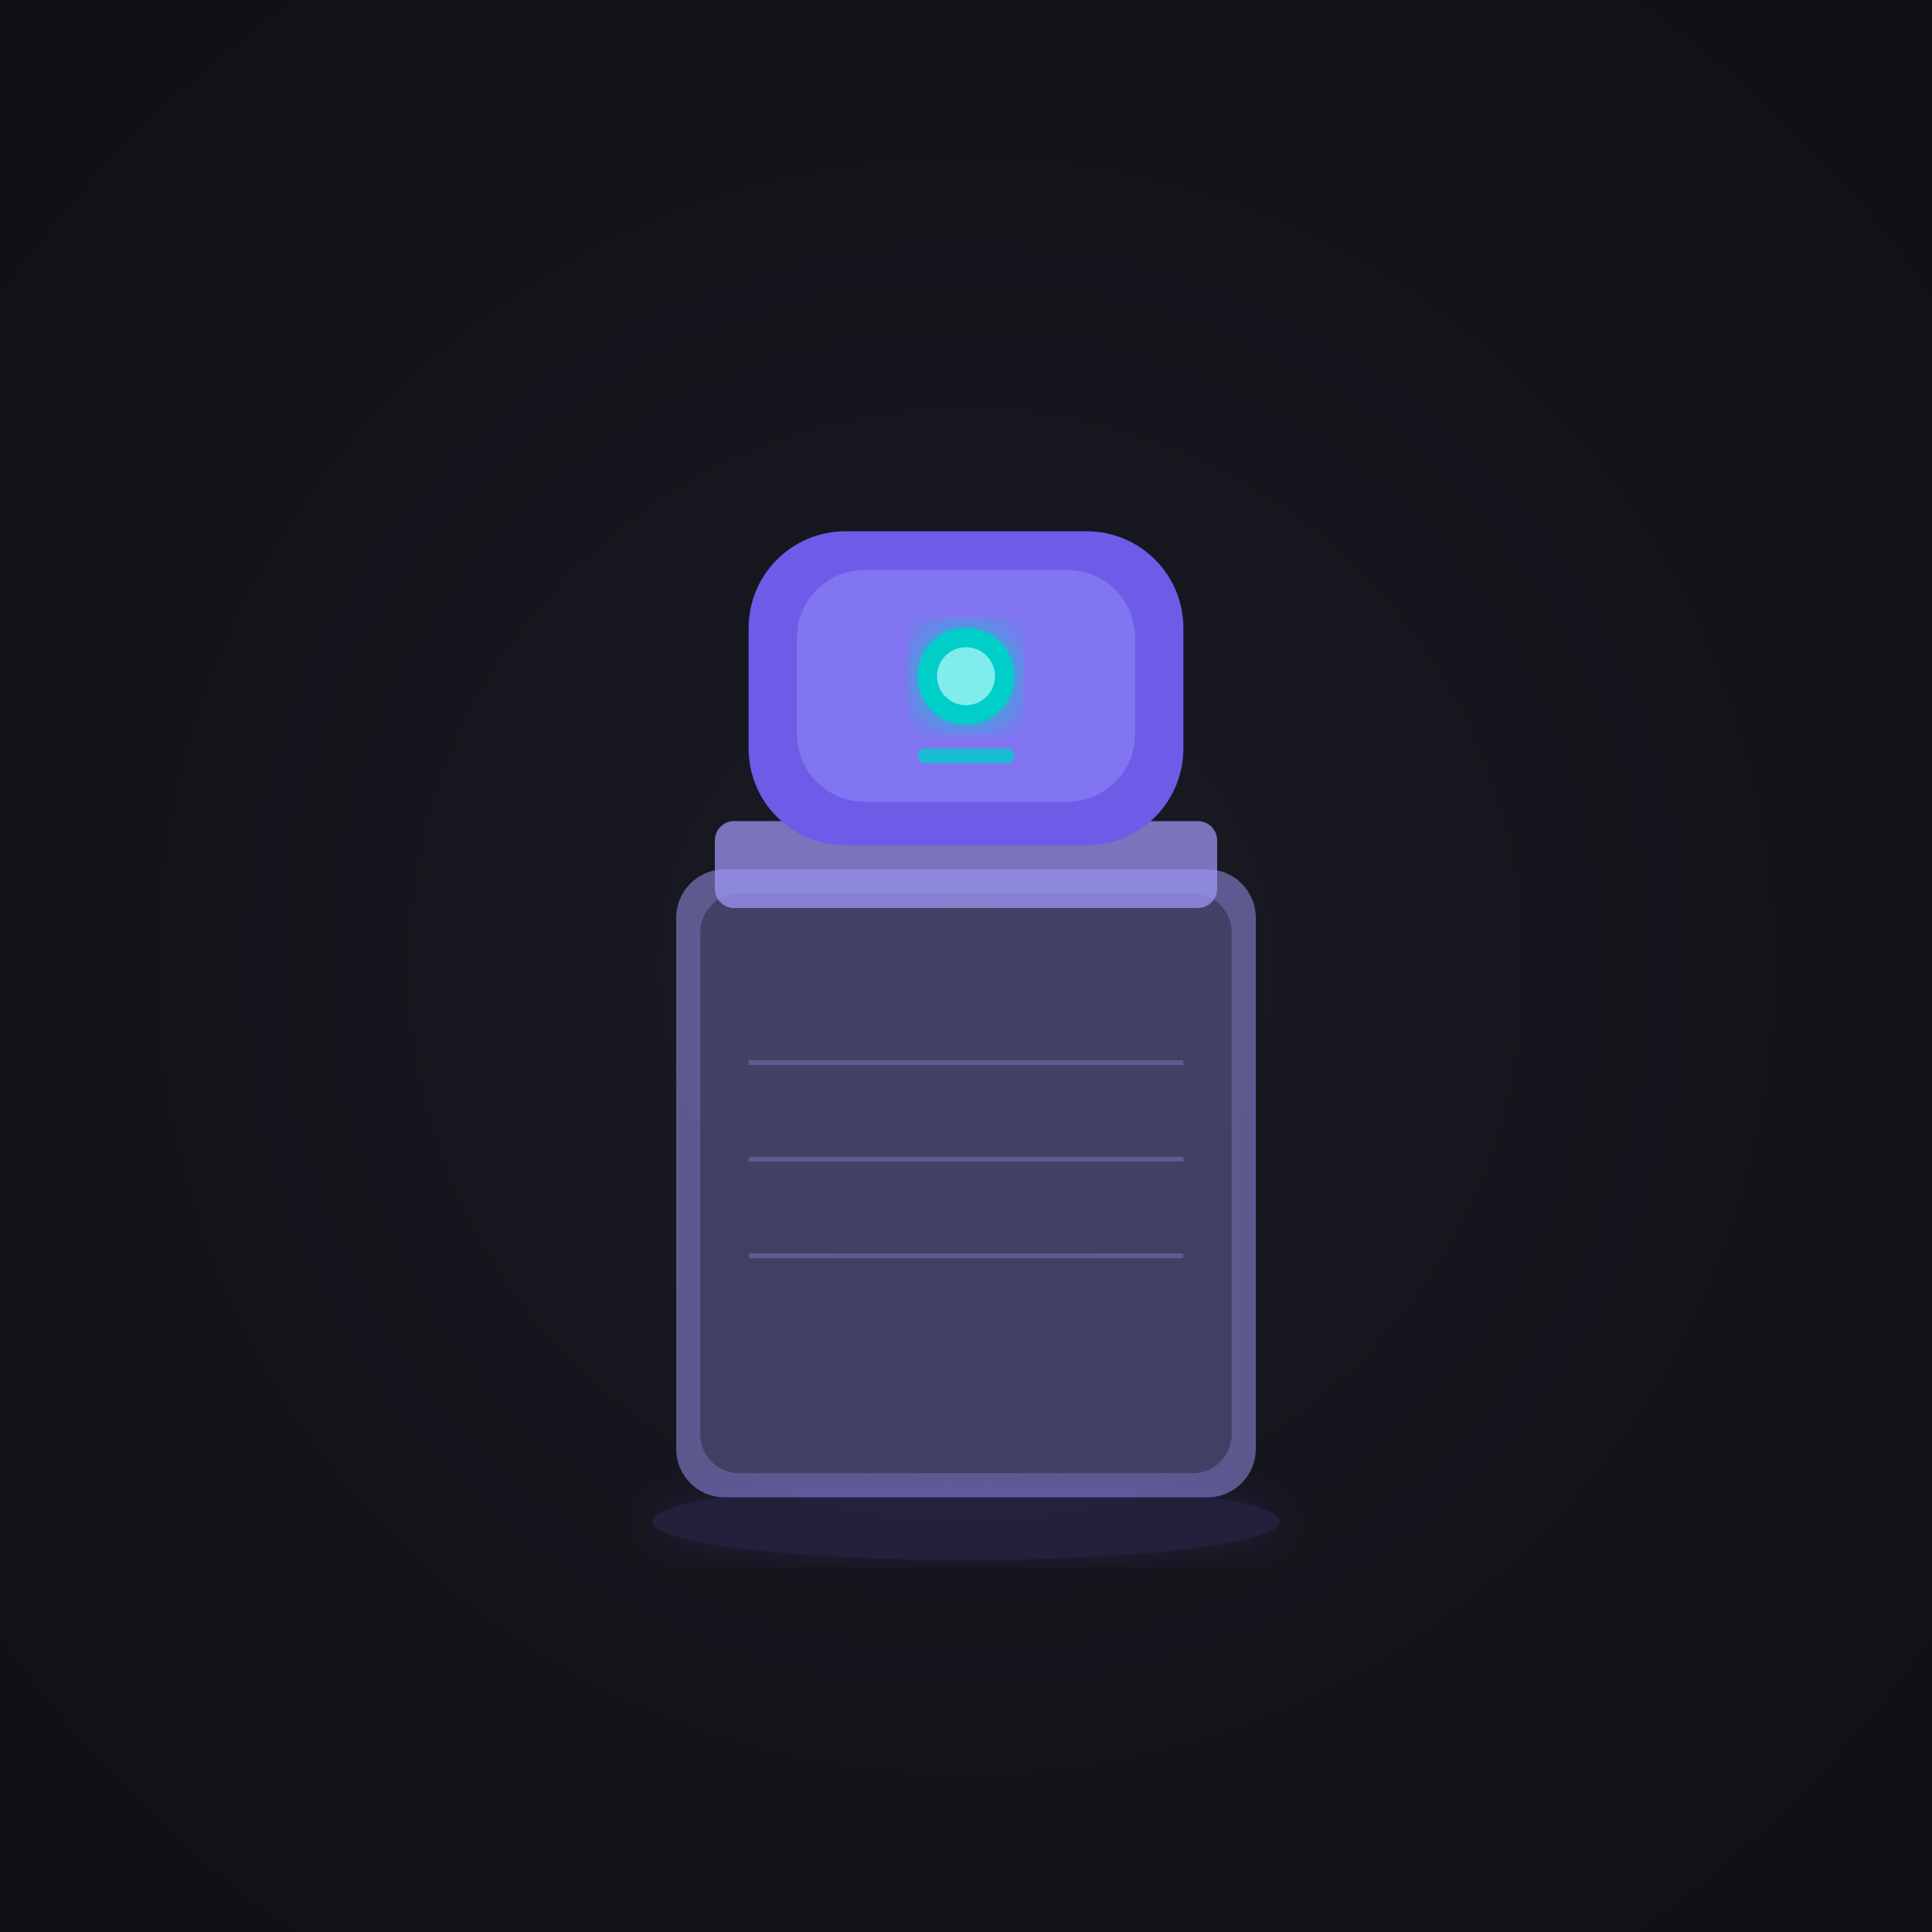
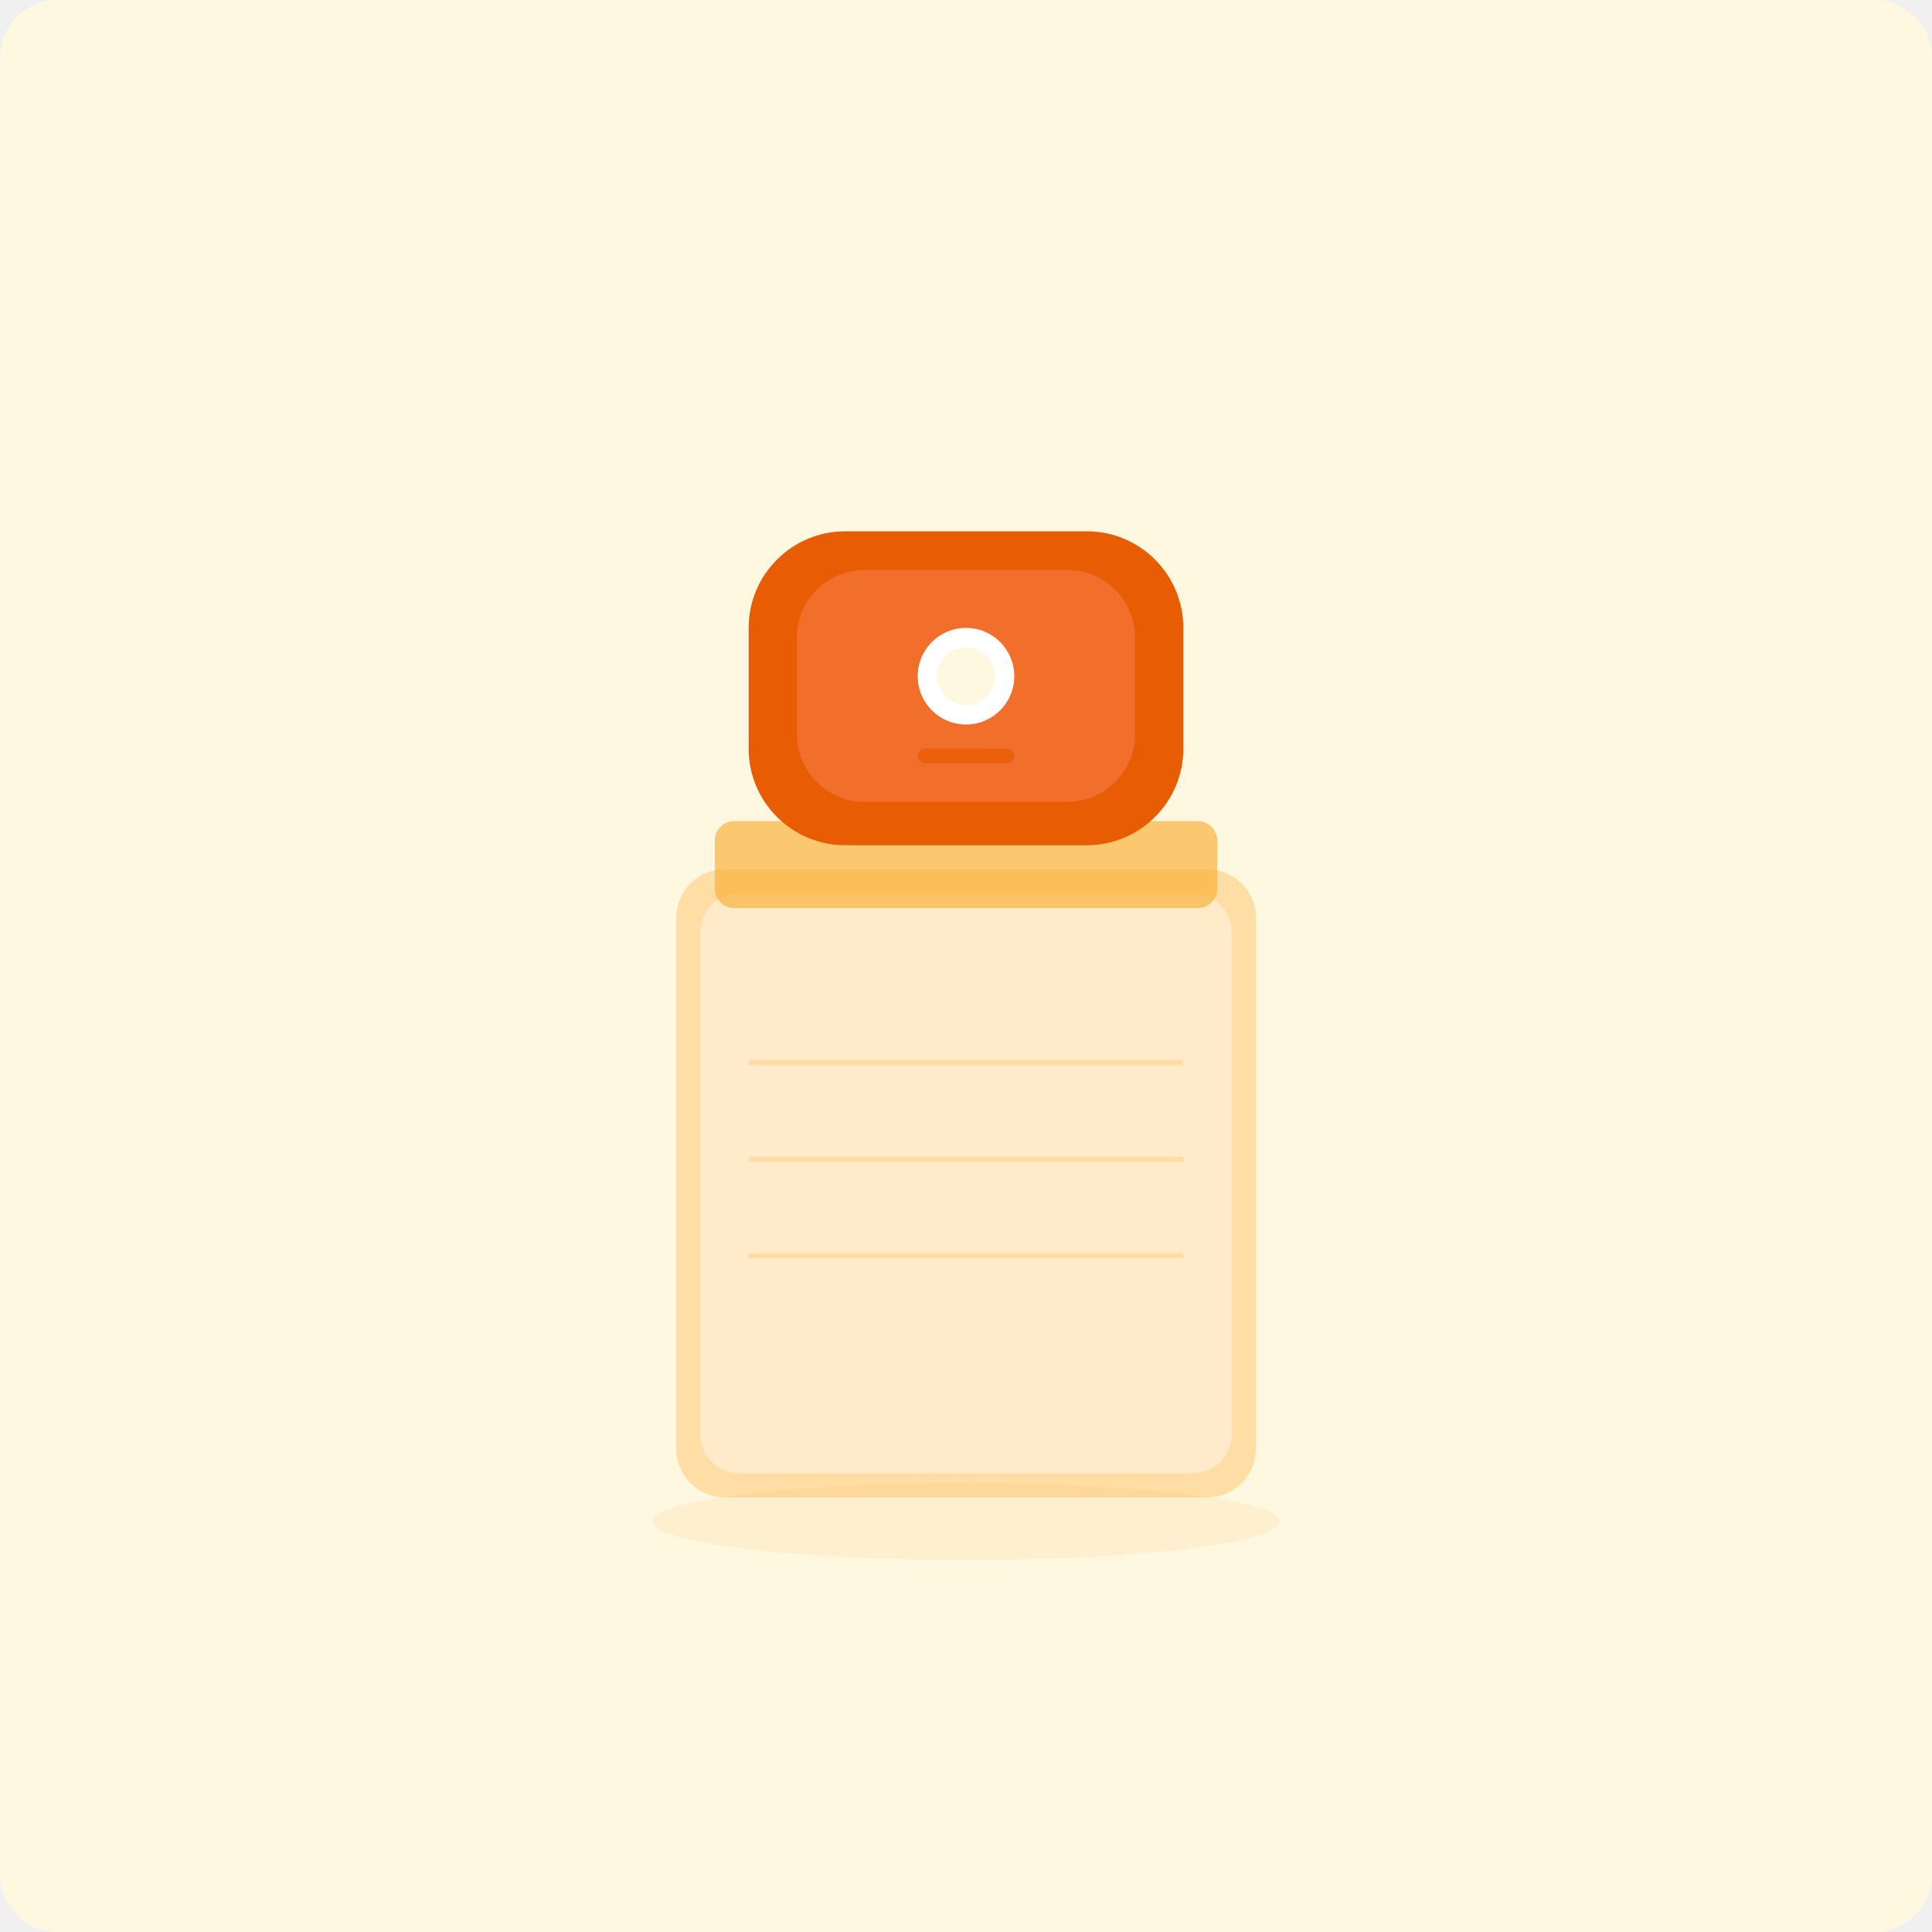
<svg xmlns="http://www.w3.org/2000/svg" viewBox="0 0 400 400" width="400" height="400">
-   <defs>
-     <radialGradient id="bg4" cx="50%" cy="50%" r="70%">
-       <stop offset="0%" stop-color="#1a1a24" />
-       <stop offset="100%" stop-color="#0f0f14" />
-     </radialGradient>
-     <filter id="glow4">
-       <feGaussianBlur stdDeviation="4" result="blur" />
-       <feMerge>
-         <feMergeNode in="blur" />
-         <feMergeNode in="SourceGraphic" />
-       </feMerge>
-     </filter>
-   </defs>
-   <rect width="400" height="400" fill="url(#bg4)" />
-   <rect x="140" y="180" width="120" height="130" rx="10" fill="#a29bfe" opacity="0.5" />
-   <rect x="145" y="185" width="110" height="120" rx="8" fill="#1a1a24" opacity="0.4" />
-   <rect x="148" y="170" width="104" height="18" rx="4" fill="#a29bfe" opacity="0.7" />
-   <rect x="155" y="110" width="90" height="65" rx="20" fill="#6C5CE7" />
-   <rect x="165" y="118" width="70" height="48" rx="14" fill="#a29bfe" opacity="0.4" />
-   <circle cx="200" cy="140" r="10" fill="#00CEC9" filter="url(#glow4)" />
-   <circle cx="200" cy="140" r="6" fill="#81ecec" />
-   <rect x="190" y="155" width="20" height="3" rx="1.5" fill="#00CEC9" opacity="0.8" />
-   <line x1="155" y1="220" x2="245" y2="220" stroke="#a29bfe" stroke-width="1" opacity="0.3" />
-   <line x1="155" y1="240" x2="245" y2="240" stroke="#a29bfe" stroke-width="1" opacity="0.3" />
-   <line x1="155" y1="260" x2="245" y2="260" stroke="#a29bfe" stroke-width="1" opacity="0.3" />
-   <ellipse cx="200" cy="315" rx="65" ry="8" fill="#6C5CE7" opacity="0.15" filter="url(#glow4)" />
+   <rect width="400" height="400" rx="12" fill="#FFF8E1" />
+   <rect x="140" y="180" width="120" height="130" rx="10" fill="#FFB74D" opacity="0.4" />
+   <rect x="145" y="185" width="110" height="120" rx="8" fill="#fff" opacity="0.4" />
+   <rect x="148" y="170" width="104" height="18" rx="4" fill="#F9A825" opacity="0.6" />
+   <rect x="155" y="110" width="90" height="65" rx="20" fill="#E85D04" />
+   <rect x="165" y="118" width="70" height="48" rx="14" fill="#FF8A65" opacity="0.4" />
+   <circle cx="200" cy="140" r="10" fill="#fff" />
+   <circle cx="200" cy="140" r="6" fill="#FFF8E1" />
+   <rect x="190" y="155" width="20" height="3" rx="1.5" fill="#E85D04" opacity="0.8" />
+   <line x1="155" y1="220" x2="245" y2="220" stroke="#FFB74D" stroke-width="1" opacity="0.3" />
+   <line x1="155" y1="240" x2="245" y2="240" stroke="#FFB74D" stroke-width="1" opacity="0.3" />
+   <line x1="155" y1="260" x2="245" y2="260" stroke="#FFB74D" stroke-width="1" opacity="0.3" />
+   <ellipse cx="200" cy="315" rx="65" ry="8" fill="#F9A825" opacity="0.1" />
</svg>
